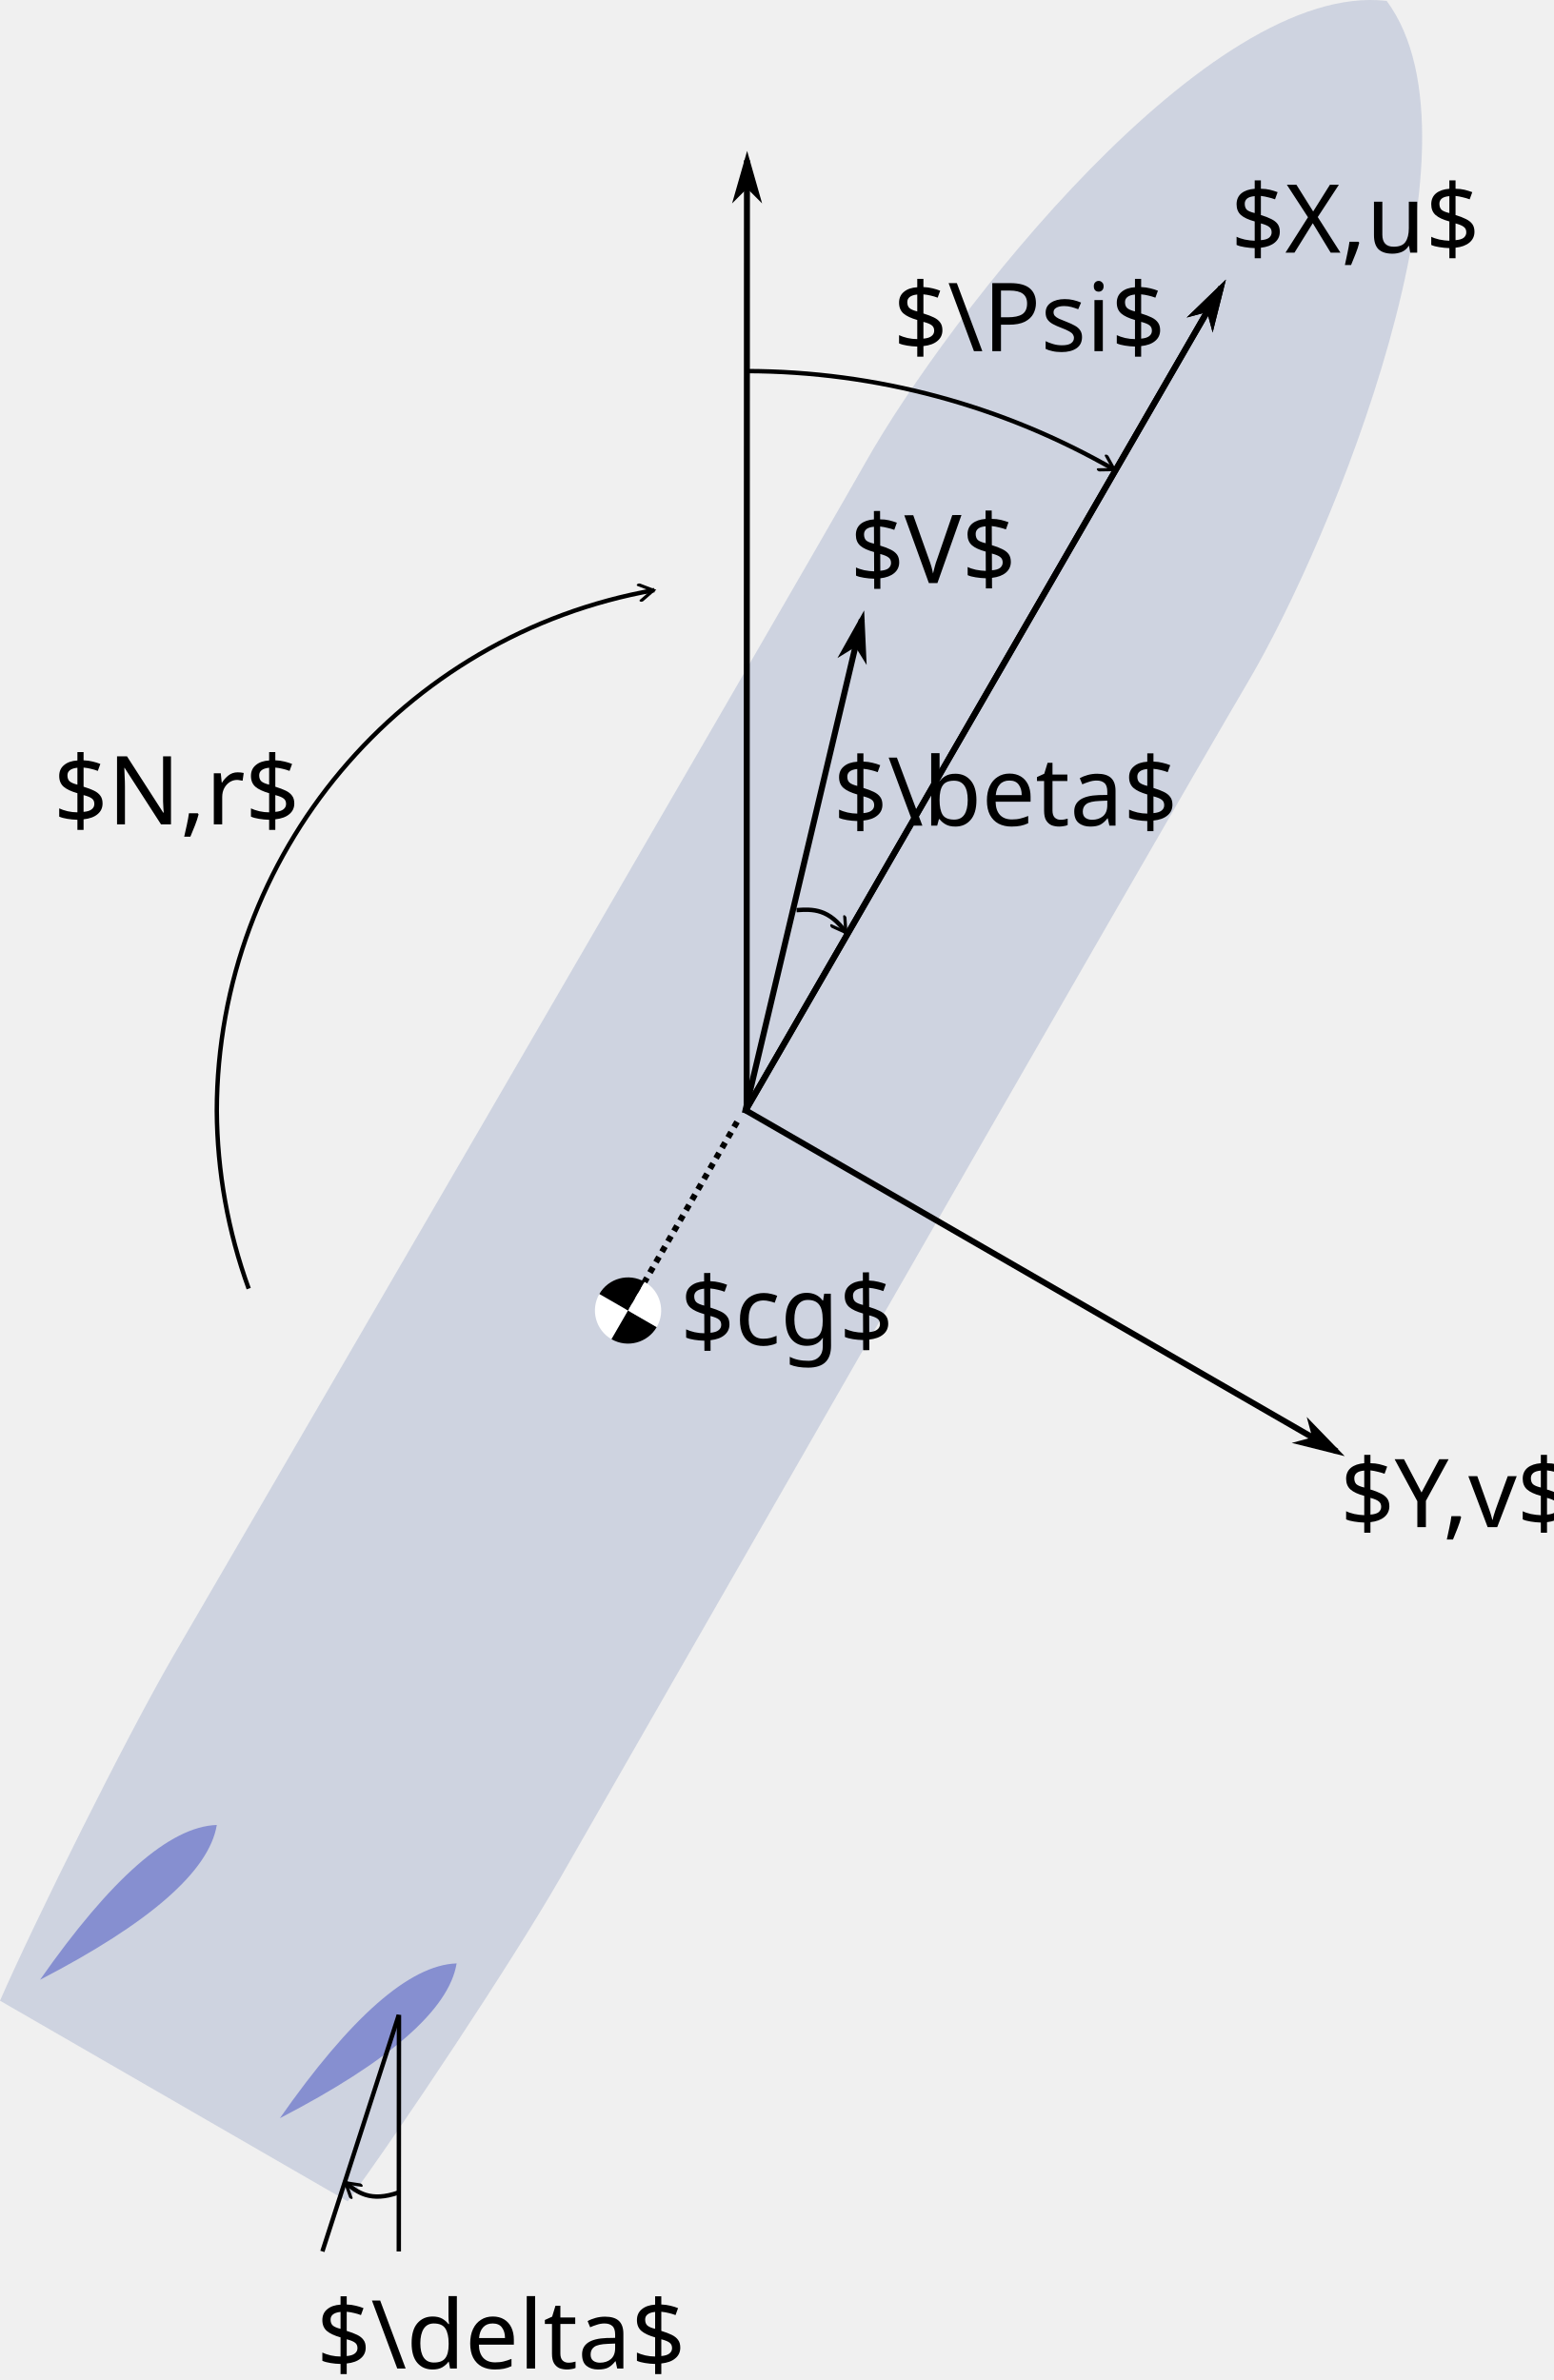
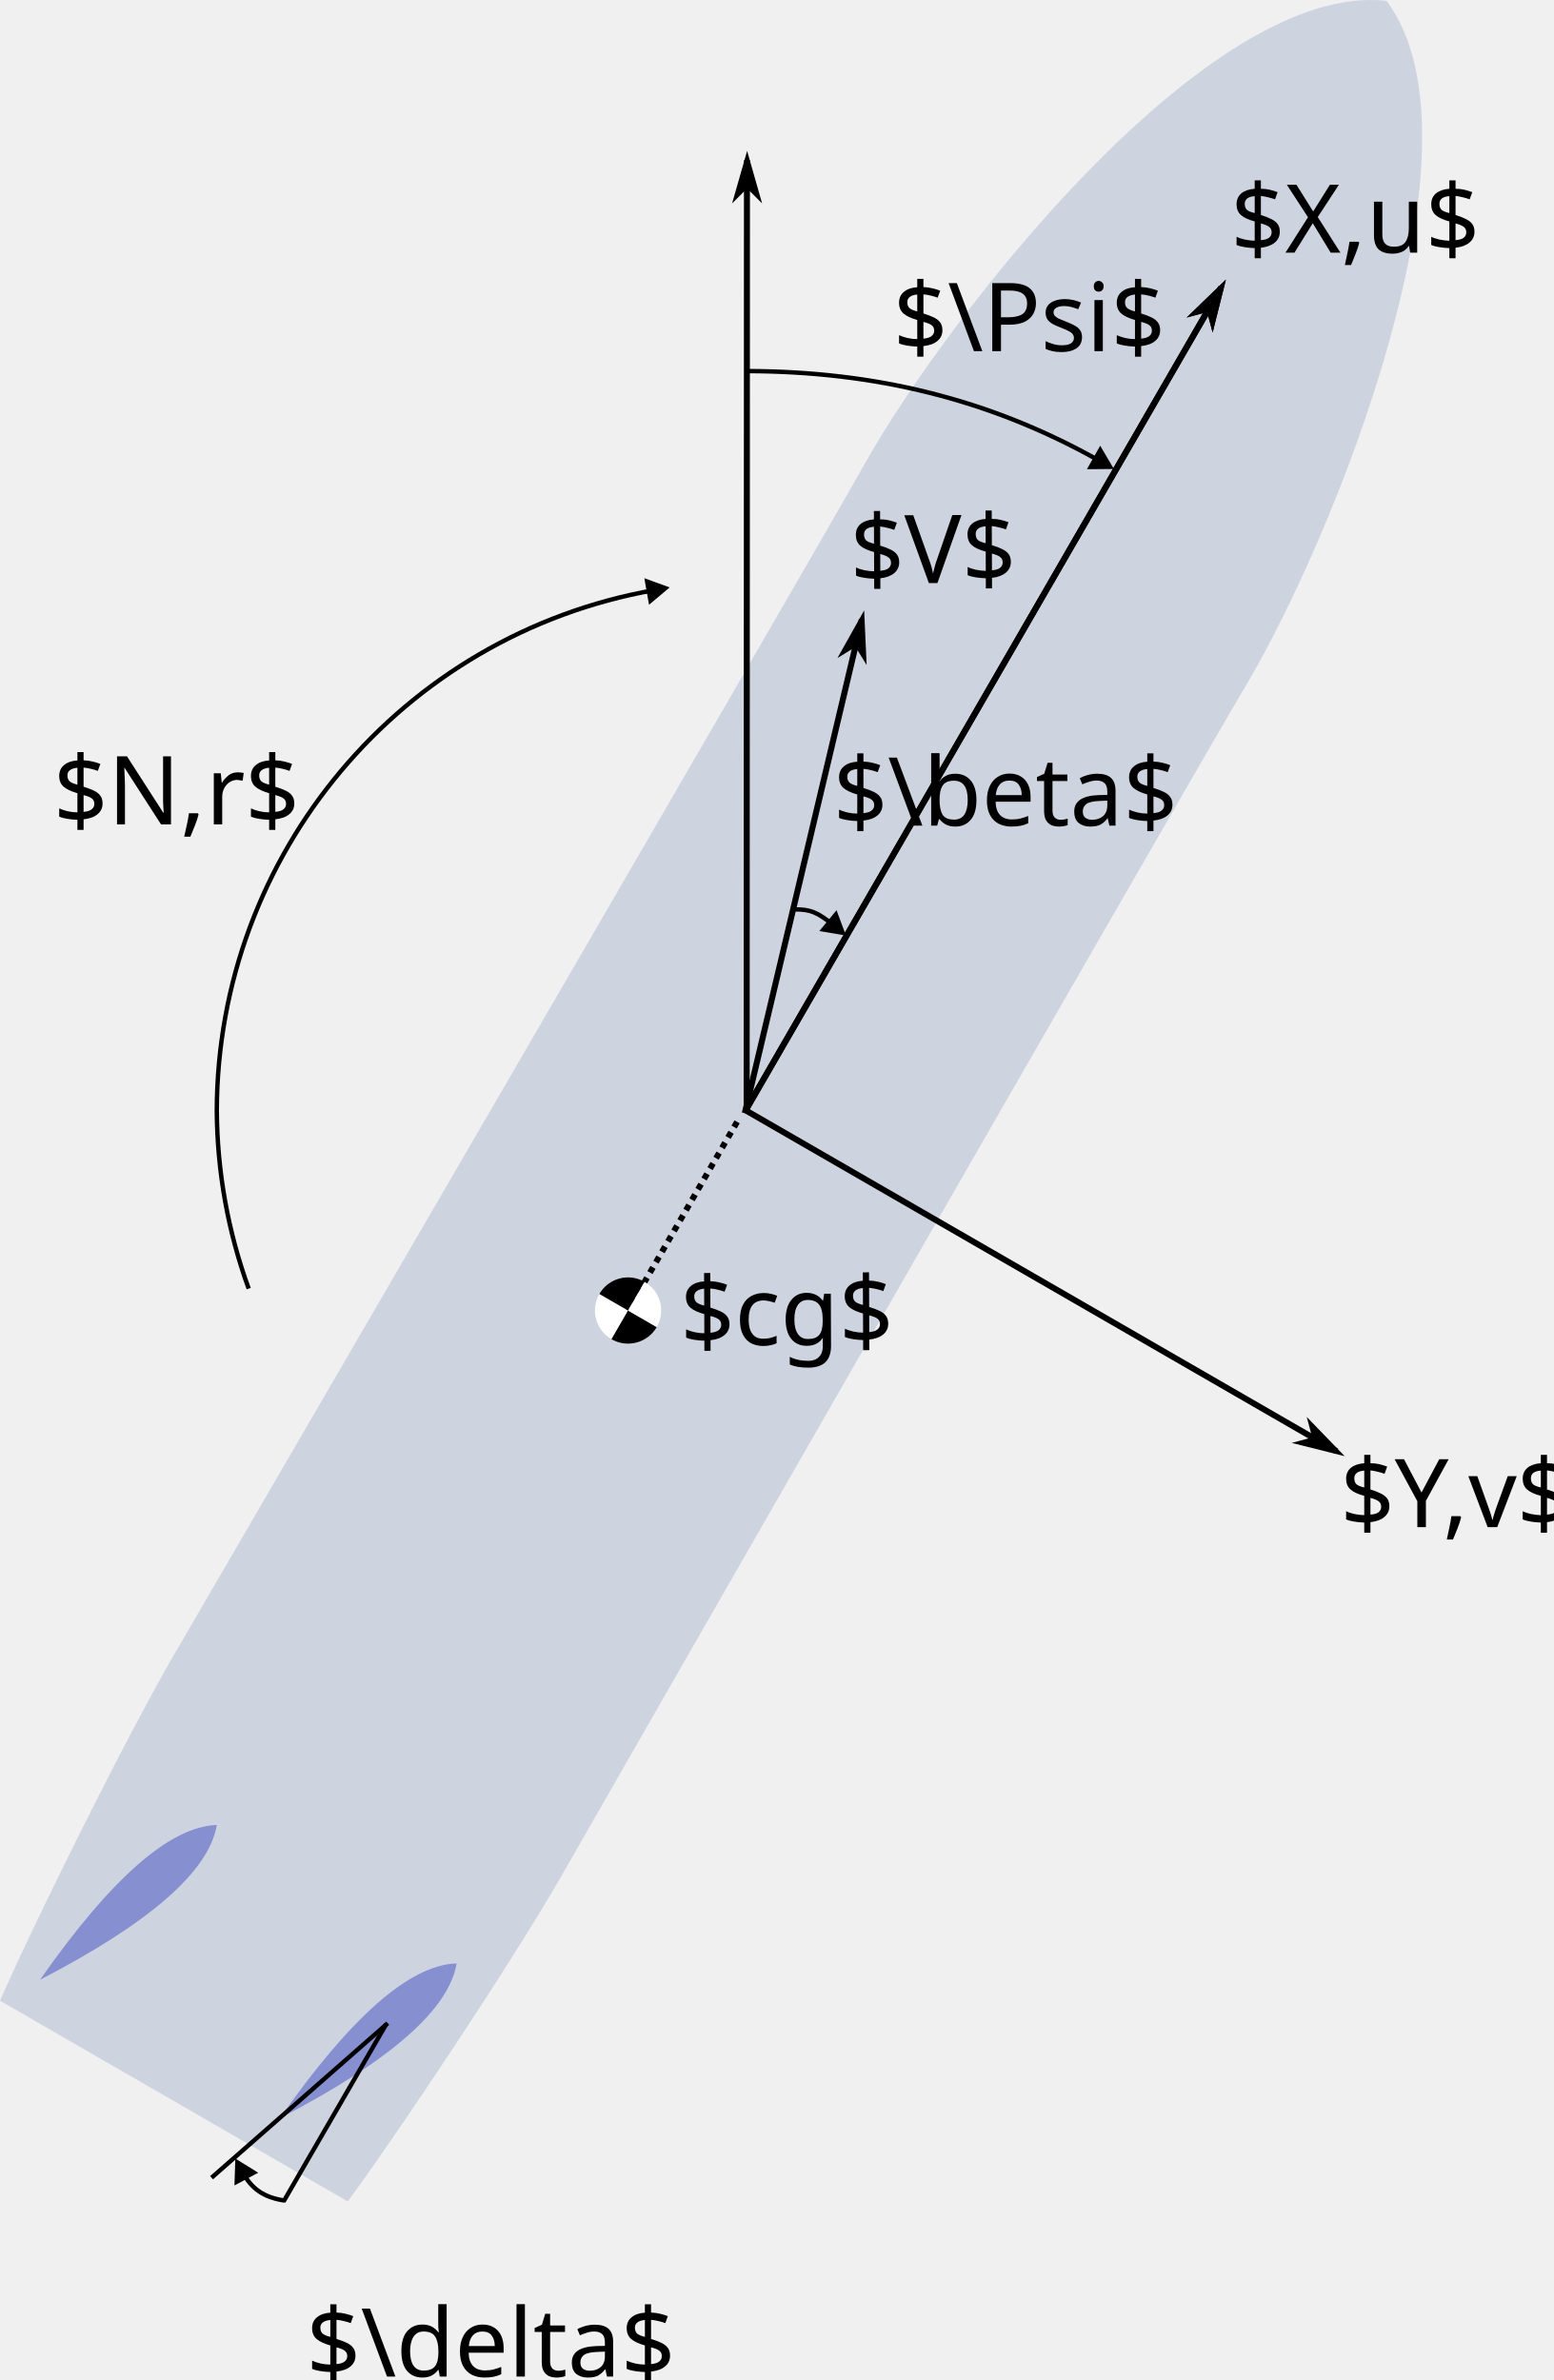
<svg xmlns="http://www.w3.org/2000/svg" width="4.604cm" height="7.053cm" viewBox="0 0 153.475 235.117" version="1.1" id="svg5" xml:space="preserve">
  <defs id="defs2">
-     <marker style="overflow:visible" id="ArrowWideRounded" refX="0.5" refY="0" orient="auto-start-reverse" markerWidth="1" markerHeight="0.6" viewBox="0 0 1 1" preserveAspectRatio="none">
-       <path style="fill:none;stroke:context-stroke;stroke-width:1;stroke-linecap:round" d="M 3,-3 0,0 3,3" transform="rotate(180,0.125,0)" id="path6" />
+     <marker style="overflow:visible" id="Triangle" refX="0" refY="0" orient="auto-start-reverse" markerWidth="1" markerHeight="1" viewBox="0 0 1 1" preserveAspectRatio="xMidYMid">
+       <path transform="scale(0.5)" style="fill:context-stroke;fill-rule:evenodd;stroke:context-stroke;stroke-width:1pt" d="M 5.77,0 -2.88,5 V -5 Z" id="path135" />
    </marker>
    <linearGradient id="linearGradient18296">
      <stop style="stop-color:#7781d7;stop-opacity:1;" offset="0" id="stop18294" />
    </linearGradient>
    <rect x="410.356" y="703.464" width="82.898" height="63.095" id="rect2929" />
    <rect x="166.453" y="700.889" width="81.197" height="44.333" id="rect11198" />
    <rect x="122.669" y="504.307" width="65.423" height="73.549" id="rect11068" />
    <rect x="410.356" y="703.464" width="82.898" height="63.095" id="rect3683" />
    <rect x="410.356" y="703.464" width="82.898" height="63.095" id="rect3738" />
    <rect x="410.356" y="703.464" width="82.898" height="63.095" id="rect3762" />
    <rect x="410.356" y="703.464" width="82.898" height="63.095" id="rect6978" />
    <rect x="410.356" y="703.464" width="82.898" height="63.095" id="rect8227" />
    <marker style="overflow:visible" id="Arrow1L" refX="4.696" refY="-0.027" orient="auto-start-reverse" markerWidth="8.75" markerHeight="5" viewBox="0 0 8.75 5" preserveAspectRatio="xMidYMid">
      <path style="fill:context-stroke;fill-rule:evenodd;stroke:none" d="M 0,0 5,-5 -12.5,0 5,5 Z" id="arrow1L" transform="scale(-0.5)" />
    </marker>
  </defs>
  <g id="layer1" style="display:inline" transform="translate(19.36282,-49.10909)">
    <g id="g555" transform="matrix(1.090411,0.6295493,-0.6295493,1.090411,36.34442,-67.9563)" style="stroke:none;stroke-width:0.444;stroke-dasharray:none;stroke-opacity:1">
      <a id="a4772" style="fill:#7781d7;fill-opacity:0.652;stroke:none;stroke-width:0.445;stroke-dasharray:none;stroke-opacity:1">
        <path id="path1055" style="display:inline;fill:#bbc3d7;fill-opacity:0.652;stroke:none;stroke-width:0.445;stroke-linejoin:round;stroke-dasharray:none;stroke-opacity:1;paint-order:markers fill stroke" d="m 84.909,208.336 c -0.014,7.599 1.001,23.553 1.75,30.249 h 15.747 15.747 c 0.749,-6.696 1.764,-22.65 1.75,-30.249 0,0 -0.322,-95.214 -0.2,-108.291 0.122,-13.077 -4.373,-46.129 -17.297,-51.729 -12.924,5.599 -17.419,38.652 -17.297,51.729 0.122,13.077 -0.2,108.291 -0.2,108.291 z" />
      </a>
      <g id="g2726" transform="rotate(20,105.9406,257.9604)" style="stroke:none;stroke-width:0.445;stroke-dasharray:none;stroke-opacity:1">
        <path id="path7777-0" style="display:inline;fill:#606ac7;fill-opacity:0.652;stroke:none;stroke-width:0.445;stroke-linejoin:round;stroke-dasharray:none;stroke-opacity:1" d="m 101.977,217.029 c 2.41,2.814 2.49,9.031 0.391,18.429 m -0.391,-18.429 c -2.288,2.914 -2.104,9.128 0.391,18.429" />
      </g>
      <path style="display:none;fill:#5a63fe;fill-opacity:1;stroke:none;stroke-width:0.444;stroke-linejoin:round;stroke-dasharray:none;stroke-opacity:1;paint-order:markers fill stroke" d="M 102.406,48.317 V 243.94" id="path5693" />
      <g id="g1" transform="rotate(20,95.07924,196.3625)" style="stroke:none;stroke-width:0.445;stroke-dasharray:none;stroke-opacity:1">
        <path id="path1" style="display:inline;fill:#606ac7;fill-opacity:0.652;stroke:none;stroke-width:0.445;stroke-linejoin:round;stroke-dasharray:none;stroke-opacity:1" d="m 101.977,217.029 c 2.41,2.814 2.49,9.031 0.391,18.429 m -0.391,-18.429 c -2.288,2.914 -2.104,9.128 0.391,18.429" />
      </g>
    </g>
-     <g id="g6460" transform="matrix(0,1.450481,-1.450481,0,431.1217,-58.50051)" style="display:none">
-       <g id="g6477">
-         <path style="display:inline;fill:#94952d;fill-opacity:0.652;stroke:#000000;stroke-width:0.9;stroke-linejoin:round;stroke-dasharray:none;stroke-opacity:1;marker-start:url(#Arrow1L)" d="m 102.406,202.01 v 29.049" id="path6454" />
-         <text xml:space="preserve" style="font-size:7.056px;line-height:1.5;font-family:'Baskerville Old Face';-inkscape-font-specification:'Baskerville Old Face, Normal';display:inline;fill:#000000;fill-opacity:1;stroke:none;stroke-width:0.3;stroke-linejoin:round;stroke-dasharray:none;stroke-opacity:1;paint-order:markers fill stroke" x="-200.612" y="104.68" id="text6458" transform="rotate(-90)">
-           <tspan style="fill:#000000;fill-opacity:1;stroke:none;stroke-width:0.3" x="-200.612" y="104.68" id="tspan6456">$Y_R$</tspan>
-         </text>
-       </g>
-       <g id="g6468" style="display:inline" transform="rotate(-90,102.43,231.0596)">
-         <path style="display:inline;fill:#94952d;fill-opacity:0.652;stroke:#000000;stroke-width:0.9;stroke-linejoin:round;stroke-dasharray:none;stroke-opacity:1;marker-start:url(#Arrow1L)" d="m 102.406,215.044 v 16.015" id="path6462" />
-         <text xml:space="preserve" style="font-size:7.056px;line-height:1.5;font-family:'Baskerville Old Face';-inkscape-font-specification:'Baskerville Old Face, Normal';display:inline;fill:#000000;fill-opacity:1;stroke:none;stroke-width:0.3;stroke-linejoin:round;stroke-dasharray:none;stroke-opacity:1;paint-order:markers fill stroke" x="92.36" y="210.716" id="text6466">
-           <tspan style="fill:#000000;fill-opacity:1;stroke:none;stroke-width:0.3" x="92.36" y="210.716" id="tspan6464">$X_R$</tspan>
-         </text>
-       </g>
-     </g>
    <g id="g6568" transform="matrix(-0.6295493,1.090411,-1.090411,-0.6295493,370.7258,192.6102)" style="display:inline;stroke-width:0.471;stroke-dasharray:none">
      <g id="g6558" style="stroke-width:0.471;stroke-dasharray:none">
        <path style="display:inline;fill:#94952d;fill-opacity:0.652;stroke:#000000;stroke-width:0.471;stroke-linejoin:round;stroke-dasharray:none;stroke-dashoffset:0;stroke-opacity:1;marker-start:url(#Arrow1L)" d="m 102.396,177.55 0.009,53.51" id="path6552" />
        <text xml:space="preserve" style="font-style:normal;font-variant:normal;font-weight:normal;font-stretch:normal;font-size:5.604px;line-height:1.5;font-family:'Baskerville Old Face';-inkscape-font-specification:'Baskerville Old Face, Normal';font-variant-ligatures:normal;font-variant-caps:normal;font-variant-numeric:normal;font-variant-east-asian:normal;display:inline;fill:#000000;fill-opacity:1;stroke:none;stroke-width:0.471;stroke-linejoin:round;stroke-dasharray:none;stroke-opacity:1;paint-order:markers fill stroke" x="-204.69" y="5.847" id="text6556" transform="rotate(-120)">
          <tspan style="font-style:normal;font-variant:normal;font-weight:normal;font-stretch:normal;font-size:7.472px;font-family:'Baskerville Old Face';-inkscape-font-specification:'Baskerville Old Face, Normal';font-variant-ligatures:normal;font-variant-caps:normal;font-variant-numeric:normal;font-variant-east-asian:normal;fill:#000000;fill-opacity:1;stroke:none;stroke-width:0.471;stroke-dasharray:none" x="-204.69" y="5.847" id="tspan6554">$Y,v$</tspan>
        </text>
      </g>
      <g id="g6566" style="display:inline;stroke-width:0.471;stroke-dasharray:none" transform="rotate(-90,102.43,231.0596)">
        <path style="display:inline;fill:#7781d7;fill-opacity:1;fill-rule:evenodd;stroke:#000000;stroke-width:0.471;stroke-linejoin:round;stroke-dasharray:none;stroke-dashoffset:0;stroke-opacity:1;marker-start:url(#Arrow1L)" d="m 102.43,156.481 -0.024,74.579" id="path6560" />
        <text xml:space="preserve" style="font-style:normal;font-variant:normal;font-weight:normal;font-stretch:normal;font-size:5.604px;line-height:1.5;font-family:'Baskerville Old Face';-inkscape-font-specification:'Baskerville Old Face, Normal';font-variant-ligatures:normal;font-variant-caps:normal;font-variant-numeric:normal;font-variant-east-asian:normal;display:inline;fill:#000000;fill-opacity:1;stroke:none;stroke-width:0.471;stroke-linejoin:round;stroke-dasharray:none;stroke-opacity:1;paint-order:markers fill stroke" x="11.212" y="183.995" id="text6564" transform="rotate(-30)">
          <tspan style="font-style:normal;font-variant:normal;font-weight:normal;font-stretch:normal;font-size:7.472px;font-family:'Baskerville Old Face';-inkscape-font-specification:'Baskerville Old Face, Normal';font-variant-ligatures:normal;font-variant-caps:normal;font-variant-numeric:normal;font-variant-east-asian:normal;fill:#000000;fill-opacity:1;stroke:none;stroke-width:0.471;stroke-dasharray:none" x="11.212" y="183.995" id="tspan6570">$X,u$</tspan>
        </text>
      </g>
    </g>
-     <g id="g8" transform="translate(-54.65896,-5.726015)">
-       <path style="display:inline;fill:none;stroke:#000000;stroke-width:0;stroke-dasharray:none;stroke-opacity:1" d="m 118.178,210.816 -1.963,7.326 -5.936,17.452 5.936,-17.452" id="path2" transform="matrix(1.259099,0,0,1.259099,-69.1755,-27.20953)" />
-       <path style="display:inline;fill:none;stroke:#000000;stroke-width:0.344;stroke-dasharray:none;stroke-opacity:1" d="m 114.255,241.81 0.013,-18.563" id="path4" transform="matrix(1.259099,0,0,1.259099,-69.1755,-27.20953)" />
-       <path style="display:inline;fill:none;stroke:#000000;stroke-width:0.344;stroke-dasharray:none;stroke-opacity:1" d="m 114.256,223.252 -5.995,18.554" id="path5" transform="matrix(1.259099,0,0,1.259099,-69.1755,-27.20953)" />
+     <g id="g8" transform="translate(-55.67007,-4.930981)">
+       <path style="display:inline;fill:none;stroke:#000000;stroke-width:0;stroke-dasharray:none;stroke-opacity:1" d="m 87.629,243.914 -7.315,6.138 -18.726,13.713 18.726,-13.713" id="path2" />
+       <path style="display:inline;fill:none;stroke:#000000;stroke-width:0.433;stroke-dasharray:none;stroke-opacity:1" d="m 64.306,271.535 10.156,-17.546" id="path4" />
+       <path style="display:inline;fill:none;stroke:#000000;stroke-width:0.433;stroke-dasharray:none;stroke-opacity:1" d="m 74.603,253.907 -15.338,13.455 -2.064,1.811" id="path5" />
      <text xml:space="preserve" style="font-style:normal;font-variant:normal;font-weight:normal;font-stretch:normal;font-size:7.056px;line-height:1.5;font-family:'Baskerville Old Face';-inkscape-font-specification:'Baskerville Old Face, Normal';font-variant-ligatures:normal;font-variant-caps:normal;font-variant-numeric:normal;font-variant-east-asian:normal;display:inline;fill:#000000;fill-opacity:1;stroke:none;stroke-width:0.378;stroke-linejoin:round;stroke-dasharray:none;stroke-opacity:1;paint-order:markers fill stroke" x="66.554" y="288.822" id="text6">
        <tspan style="font-style:normal;font-variant:normal;font-weight:normal;font-stretch:normal;font-size:9.407px;font-family:'Baskerville Old Face';-inkscape-font-specification:'Baskerville Old Face, Normal';font-variant-ligatures:normal;font-variant-caps:normal;font-variant-numeric:normal;font-variant-east-asian:normal;fill:#000000;fill-opacity:1;stroke:none;stroke-width:0.378" x="66.554" y="288.822" id="tspan7">$\delta$</tspan>
      </text>
-       <path style="fill:none;stroke:#000000;stroke-width:0.433;stroke-dasharray:none;marker-end:url(#ArrowWideRounded)" d="m 74.692,271.418 c -2.821,0.997 -4.099,0.011 -5.343,-1.02" id="path3" />
+       <path style="fill:none;stroke:#000000;stroke-width:0.433;stroke-dasharray:none;marker-end:url(#Triangle)" d="m 64.416,271.432 c -2.097,-0.318 -3.281,-1.191 -4.142,-2.799" id="path3" />
    </g>
    <g id="g11" transform="matrix(1.3265289e-8,1.259099,-1.259099,1.3265289e-8,345.3375,29.87096)" style="display:inline;stroke-width:0.471;stroke-dasharray:none">
      <g id="g10" style="display:inline;stroke-width:0.471;stroke-dasharray:none" transform="rotate(-90,102.43,231.0596)">
        <path style="display:inline;fill:#7781d7;fill-opacity:1;fill-rule:evenodd;stroke:#000000;stroke-width:0.471;stroke-linejoin:round;stroke-dasharray:none;stroke-dashoffset:0;stroke-opacity:1;marker-start:url(#Arrow1L)" d="m 102.43,156.481 -0.024,74.579" id="path9" />
        <text xml:space="preserve" style="font-style:normal;font-variant:normal;font-weight:normal;font-stretch:normal;font-size:5.604px;line-height:1.5;font-family:'Baskerville Old Face';-inkscape-font-specification:'Baskerville Old Face, Normal';font-variant-ligatures:normal;font-variant-caps:normal;font-variant-numeric:normal;font-variant-east-asian:normal;display:inline;fill:#000000;fill-opacity:1;stroke:none;stroke-width:0.471;stroke-linejoin:round;stroke-dasharray:none;stroke-opacity:1;paint-order:markers fill stroke" x="97.266" y="153.826" id="text9">
          <tspan style="font-style:normal;font-variant:normal;font-weight:normal;font-stretch:normal;font-size:7.472px;font-family:'Baskerville Old Face';-inkscape-font-specification:'Baskerville Old Face, Normal';font-variant-ligatures:normal;font-variant-caps:normal;font-variant-numeric:normal;font-variant-east-asian:normal;fill:#000000;fill-opacity:1;stroke:none;stroke-width:0.471;stroke-dasharray:none" x="0" y="0" id="tspan9">$x_0$</tspan>
        </text>
      </g>
    </g>
    <g id="g12" style="display:inline;stroke-width:0.471;stroke-dasharray:none" transform="matrix(1.217498,0.3209783,-0.3209783,1.217498,3.685202,-155.109)">
      <path style="display:inline;fill:#94952d;fill-opacity:0.652;stroke:#000000;stroke-width:0.471;stroke-linejoin:round;stroke-dasharray:none;stroke-dashoffset:0;stroke-opacity:1;marker-start:url(#Arrow1L)" d="m 101.408,191.264 0.998,39.796" id="path11" />
      <text xml:space="preserve" style="font-style:normal;font-variant:normal;font-weight:normal;font-stretch:normal;font-size:5.604px;line-height:1.5;font-family:'Baskerville Old Face';-inkscape-font-specification:'Baskerville Old Face, Normal';font-variant-ligatures:normal;font-variant-caps:normal;font-variant-numeric:normal;font-variant-east-asian:normal;display:inline;fill:#000000;fill-opacity:1;stroke:none;stroke-width:0.471;stroke-linejoin:round;stroke-dasharray:none;stroke-opacity:1;paint-order:markers fill stroke" x="47.54" y="208.16" id="text11" transform="rotate(-15)">
        <tspan style="font-style:normal;font-variant:normal;font-weight:normal;font-stretch:normal;font-size:7.472px;font-family:'Baskerville Old Face';-inkscape-font-specification:'Baskerville Old Face, Normal';font-variant-ligatures:normal;font-variant-caps:normal;font-variant-numeric:normal;font-variant-east-asian:normal;fill:#000000;fill-opacity:1;stroke:none;stroke-width:0.471;stroke-dasharray:none" x="47.54" y="208.16" id="tspan11">$V$</tspan>
      </text>
    </g>
    <g id="g13">
      <text xml:space="preserve" style="font-style:normal;font-variant:normal;font-weight:normal;font-stretch:normal;font-size:7.056px;line-height:1.5;font-family:'Baskerville Old Face';-inkscape-font-specification:'Baskerville Old Face, Normal';font-variant-ligatures:normal;font-variant-caps:normal;font-variant-numeric:normal;font-variant-east-asian:normal;display:inline;fill:#000000;fill-opacity:1;stroke:none;stroke-width:0.378;stroke-linejoin:round;stroke-dasharray:none;stroke-opacity:1;paint-order:markers fill stroke" x="125.71" y="138.21" id="text12" transform="translate(-62.78031,-7.539973)">
        <tspan style="font-style:normal;font-variant:normal;font-weight:normal;font-stretch:normal;font-size:9.407px;font-family:'Baskerville Old Face';-inkscape-font-specification:'Baskerville Old Face, Normal';font-variant-ligatures:normal;font-variant-caps:normal;font-variant-numeric:normal;font-variant-east-asian:normal;fill:#000000;fill-opacity:1;stroke:none;stroke-width:0.378" x="125.71" y="138.21" id="tspan12">$\beta$</tspan>
      </text>
-       <path style="display:inline;fill:none;stroke:#000000;stroke-width:0.433;stroke-dasharray:none;marker-start:url(#ArrowWideRounded)" d="m 64.24,141.313 c -1.707,-2.457 -3.321,-2.403 -4.932,-2.293" id="path12" />
+       <path style="display:inline;fill:none;stroke:#000000;stroke-width:0.433;stroke-dasharray:none;marker-start:url(#Triangle)" d="m 63.001,140.547 c -1.681,-1.391 -2.365,-1.587 -3.842,-1.604" id="path12" />
    </g>
    <g id="g14">
      <text xml:space="preserve" style="font-style:normal;font-variant:normal;font-weight:normal;font-stretch:normal;font-size:7.056px;line-height:1.5;font-family:'Baskerville Old Face';-inkscape-font-specification:'Baskerville Old Face, Normal';font-variant-ligatures:normal;font-variant-caps:normal;font-variant-numeric:normal;font-variant-east-asian:normal;display:inline;fill:#000000;fill-opacity:1;stroke:none;stroke-width:0.378;stroke-linejoin:round;stroke-dasharray:none;stroke-opacity:1;paint-order:markers fill stroke" x="68.855" y="83.797" id="text10">
        <tspan style="font-style:normal;font-variant:normal;font-weight:normal;font-stretch:normal;font-size:9.407px;font-family:'Baskerville Old Face';-inkscape-font-specification:'Baskerville Old Face, Normal';font-variant-ligatures:normal;font-variant-caps:normal;font-variant-numeric:normal;font-variant-east-asian:normal;fill:#000000;fill-opacity:1;stroke:none;stroke-width:0.378" x="68.855" y="83.797" id="tspan10">$\Psi$</tspan>
      </text>
    </g>
-     <path id="path17" style="display:inline;fill:none;stroke:#000000;stroke-width:0.433;marker-end:url(#ArrowWideRounded)" d="m 5.199,176.411 c -2.049,-5.633 -3.114,-11.576 -3.151,-17.57 0.047,-25.349 18.254,-47.02 43.215,-51.435 v 0" />
-     <path id="path10" style="display:inline;fill:none;stroke:#000000;stroke-width:0.344;stroke-dasharray:none;marker-start:url(#ArrowWideRounded)" d="m 131.31,180.795 c -8.785,-5.071 -18.746,-7.75 -28.89,-7.771 v 0" transform="matrix(1.259099,-1.3265289e-8,1.3265289e-8,1.259099,-74.55879,-132.0864)" />
+     <path id="path17" style="display:inline;fill:none;stroke:#000000;stroke-width:0.433;marker-end:url(#Triangle)" d="m 5.199,176.411 c -2.049,-5.633 -3.114,-11.576 -3.151,-17.57 0.047,-25.349 18.254,-47.02 43.215,-51.435 v 0" />
+     <path id="path10" style="display:inline;fill:none;stroke:#000000;stroke-width:0.344;stroke-dasharray:none;marker-start:url(#Triangle)" d="m 130.149,180.102 c -8.674,-4.904 -17.758,-7.058 -27.729,-7.078 v 0" transform="matrix(1.259099,-1.3265289e-8,1.3265289e-8,1.259099,-74.55879,-132.0864)" />
    <g id="g18" transform="translate(-54.38949,-4.382162)" />
    <text xml:space="preserve" style="font-style:normal;font-variant:normal;font-weight:normal;font-stretch:normal;font-size:7.056px;line-height:1.5;font-family:'Baskerville Old Face';-inkscape-font-specification:'Baskerville Old Face, Normal';font-variant-ligatures:normal;font-variant-caps:normal;font-variant-numeric:normal;font-variant-east-asian:normal;display:inline;fill:#000000;fill-opacity:1;stroke:none;stroke-width:0.378;stroke-linejoin:round;stroke-dasharray:none;stroke-opacity:1;paint-order:markers fill stroke" x="-14.095" y="130.55" id="text18">
      <tspan style="font-style:normal;font-variant:normal;font-weight:normal;font-stretch:normal;font-size:9.407px;font-family:'Baskerville Old Face';-inkscape-font-specification:'Baskerville Old Face, Normal';font-variant-ligatures:normal;font-variant-caps:normal;font-variant-numeric:normal;font-variant-east-asian:normal;fill:#000000;fill-opacity:1;stroke:none;stroke-width:0.378" x="-14.095" y="130.55" id="tspan19">$N,r$</tspan>
    </text>
    <path style="display:inline;stroke-width:0.471;stroke-dasharray:none;fill:#7781d7;fill-opacity:1;fill-rule:evenodd;stroke:#000000;stroke-linejoin:round;stroke-dashoffset:0;stroke-opacity:1;marker-start:url(#Arrow1L)" d="m 102.43,156.481 -0.024,74.579" id="path26" transform="matrix(1.090411,0.6295493,-0.6295493,1.090411,88.06366,-157.5971)" />
    <g id="g25" transform="rotate(30,-66.02706,69.77532)" style="display:inline">
      <path style="display:inline;fill:#7781d7;fill-opacity:1;fill-rule:evenodd;stroke:#000000;stroke-width:0.593;stroke-linejoin:round;stroke-dasharray:0.593, 0.593;stroke-dashoffset:0;stroke-opacity:1" d="m 82.51,88.124 -0.007,21.525" id="path27" />
      <g id="g26" transform="matrix(1.5,0,0,1.5,-41.53621,-54.78121)">
        <path id="path20" style="fill:#ffffff;fill-opacity:1;stroke:none;stroke-width:0.433" d="m 82.693,109.62 h -2.181 a 2.181,2.181 0 0 0 2.181,2.181 z" />
        <path id="path25" style="fill:#000000;fill-opacity:1;stroke:none;stroke-width:0.433" d="m 82.693,109.62 v 2.181 a 2.181,2.181 0 0 0 2.181,-2.181 z" />
        <path id="path23" style="fill:#000000;fill-opacity:1;stroke:none;stroke-width:0.433" d="m 82.693,107.44 a 2.181,2.181 0 0 0 -2.181,2.181 h 2.181 z" />
        <path id="path24" style="fill:#ffffff;fill-opacity:1;stroke:none;stroke-width:0.433;stroke-opacity:1" d="m 82.693,107.44 v 2.181 h 2.181 a 2.181,2.181 0 0 0 -2.181,-2.181 z" />
      </g>
      <text xml:space="preserve" style="font-style:normal;font-variant:normal;font-weight:normal;font-stretch:normal;font-size:7.056px;line-height:1.5;font-family:'Baskerville Old Face';-inkscape-font-specification:'Baskerville Old Face, Normal';font-variant-ligatures:normal;font-variant-caps:normal;font-variant-numeric:normal;font-variant-east-asian:normal;display:inline;fill:#000000;fill-opacity:1;stroke:none;stroke-width:0.593;stroke-linejoin:round;stroke-dasharray:none;stroke-opacity:1;paint-order:markers fill stroke" x="21.228" y="139.739" id="text26" transform="rotate(-30.23074)">
        <tspan style="font-style:normal;font-variant:normal;font-weight:normal;font-stretch:normal;font-size:9.407px;font-family:'Baskerville Old Face';-inkscape-font-specification:'Baskerville Old Face, Normal';font-variant-ligatures:normal;font-variant-caps:normal;font-variant-numeric:normal;font-variant-east-asian:normal;fill:#000000;fill-opacity:1;stroke:none;stroke-width:0.593;stroke-dasharray:none" x="21.228" y="139.739" id="tspan26">$cg$</tspan>
      </text>
    </g>
  </g>
</svg>
